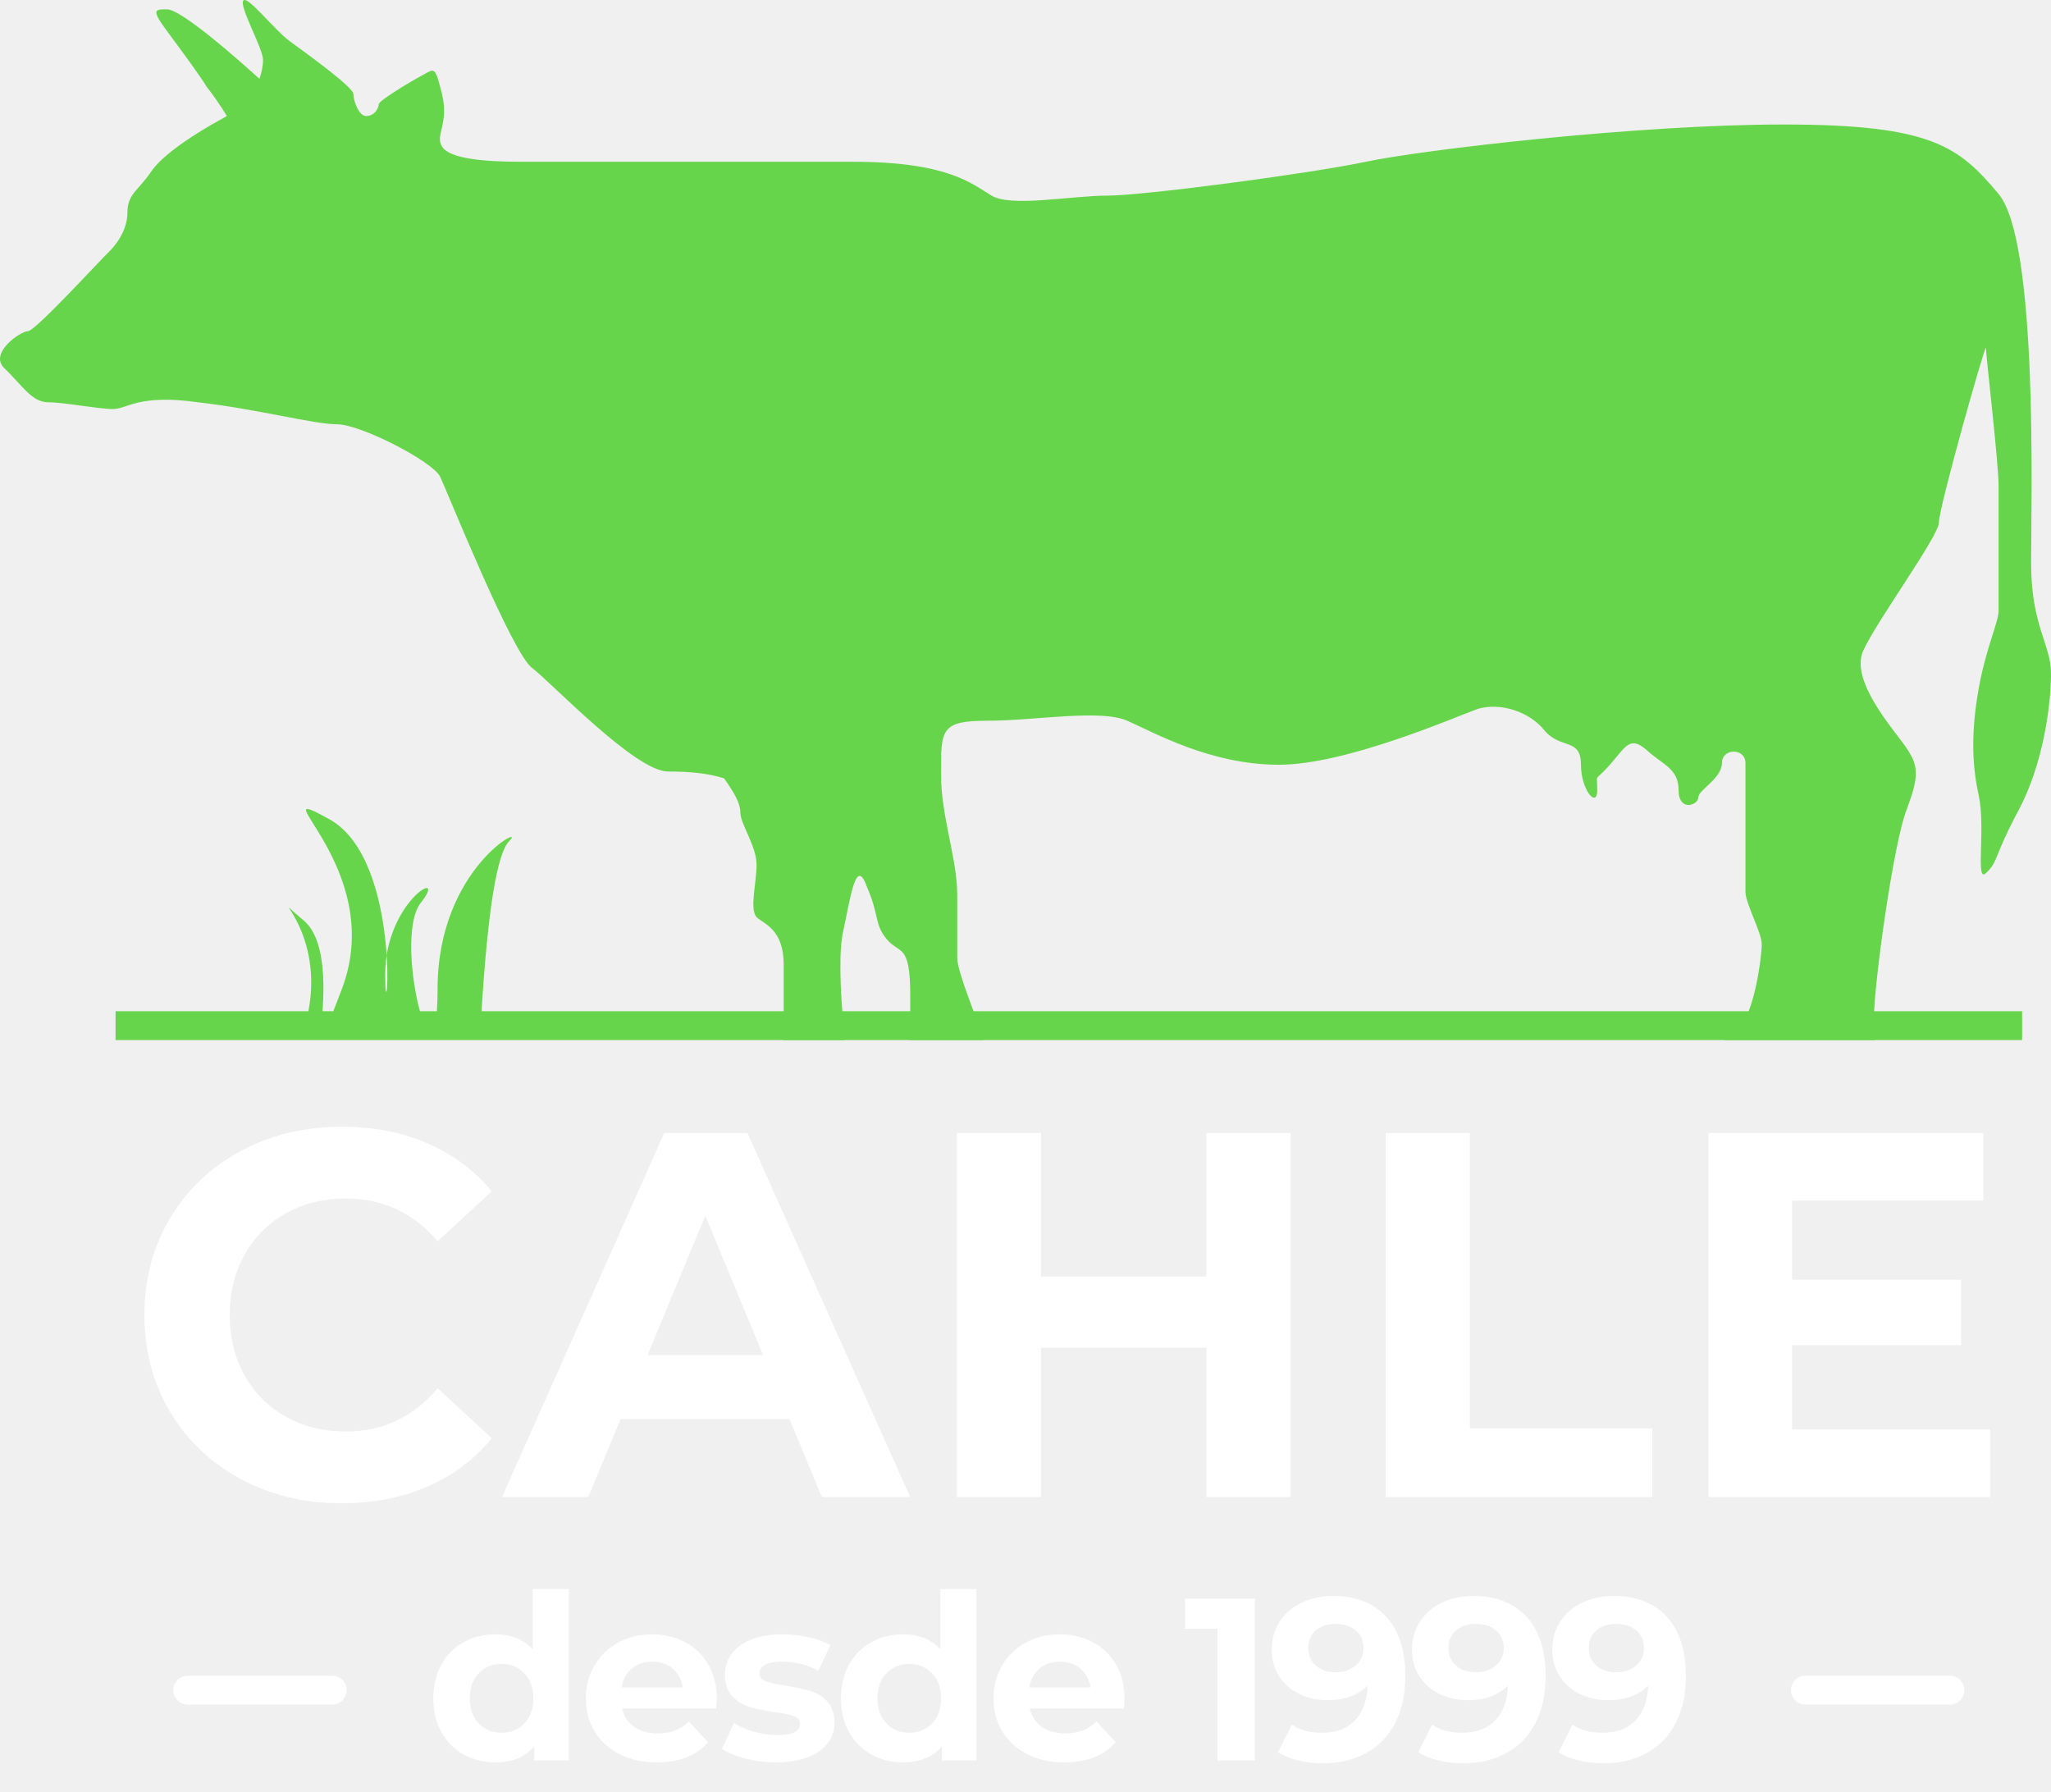
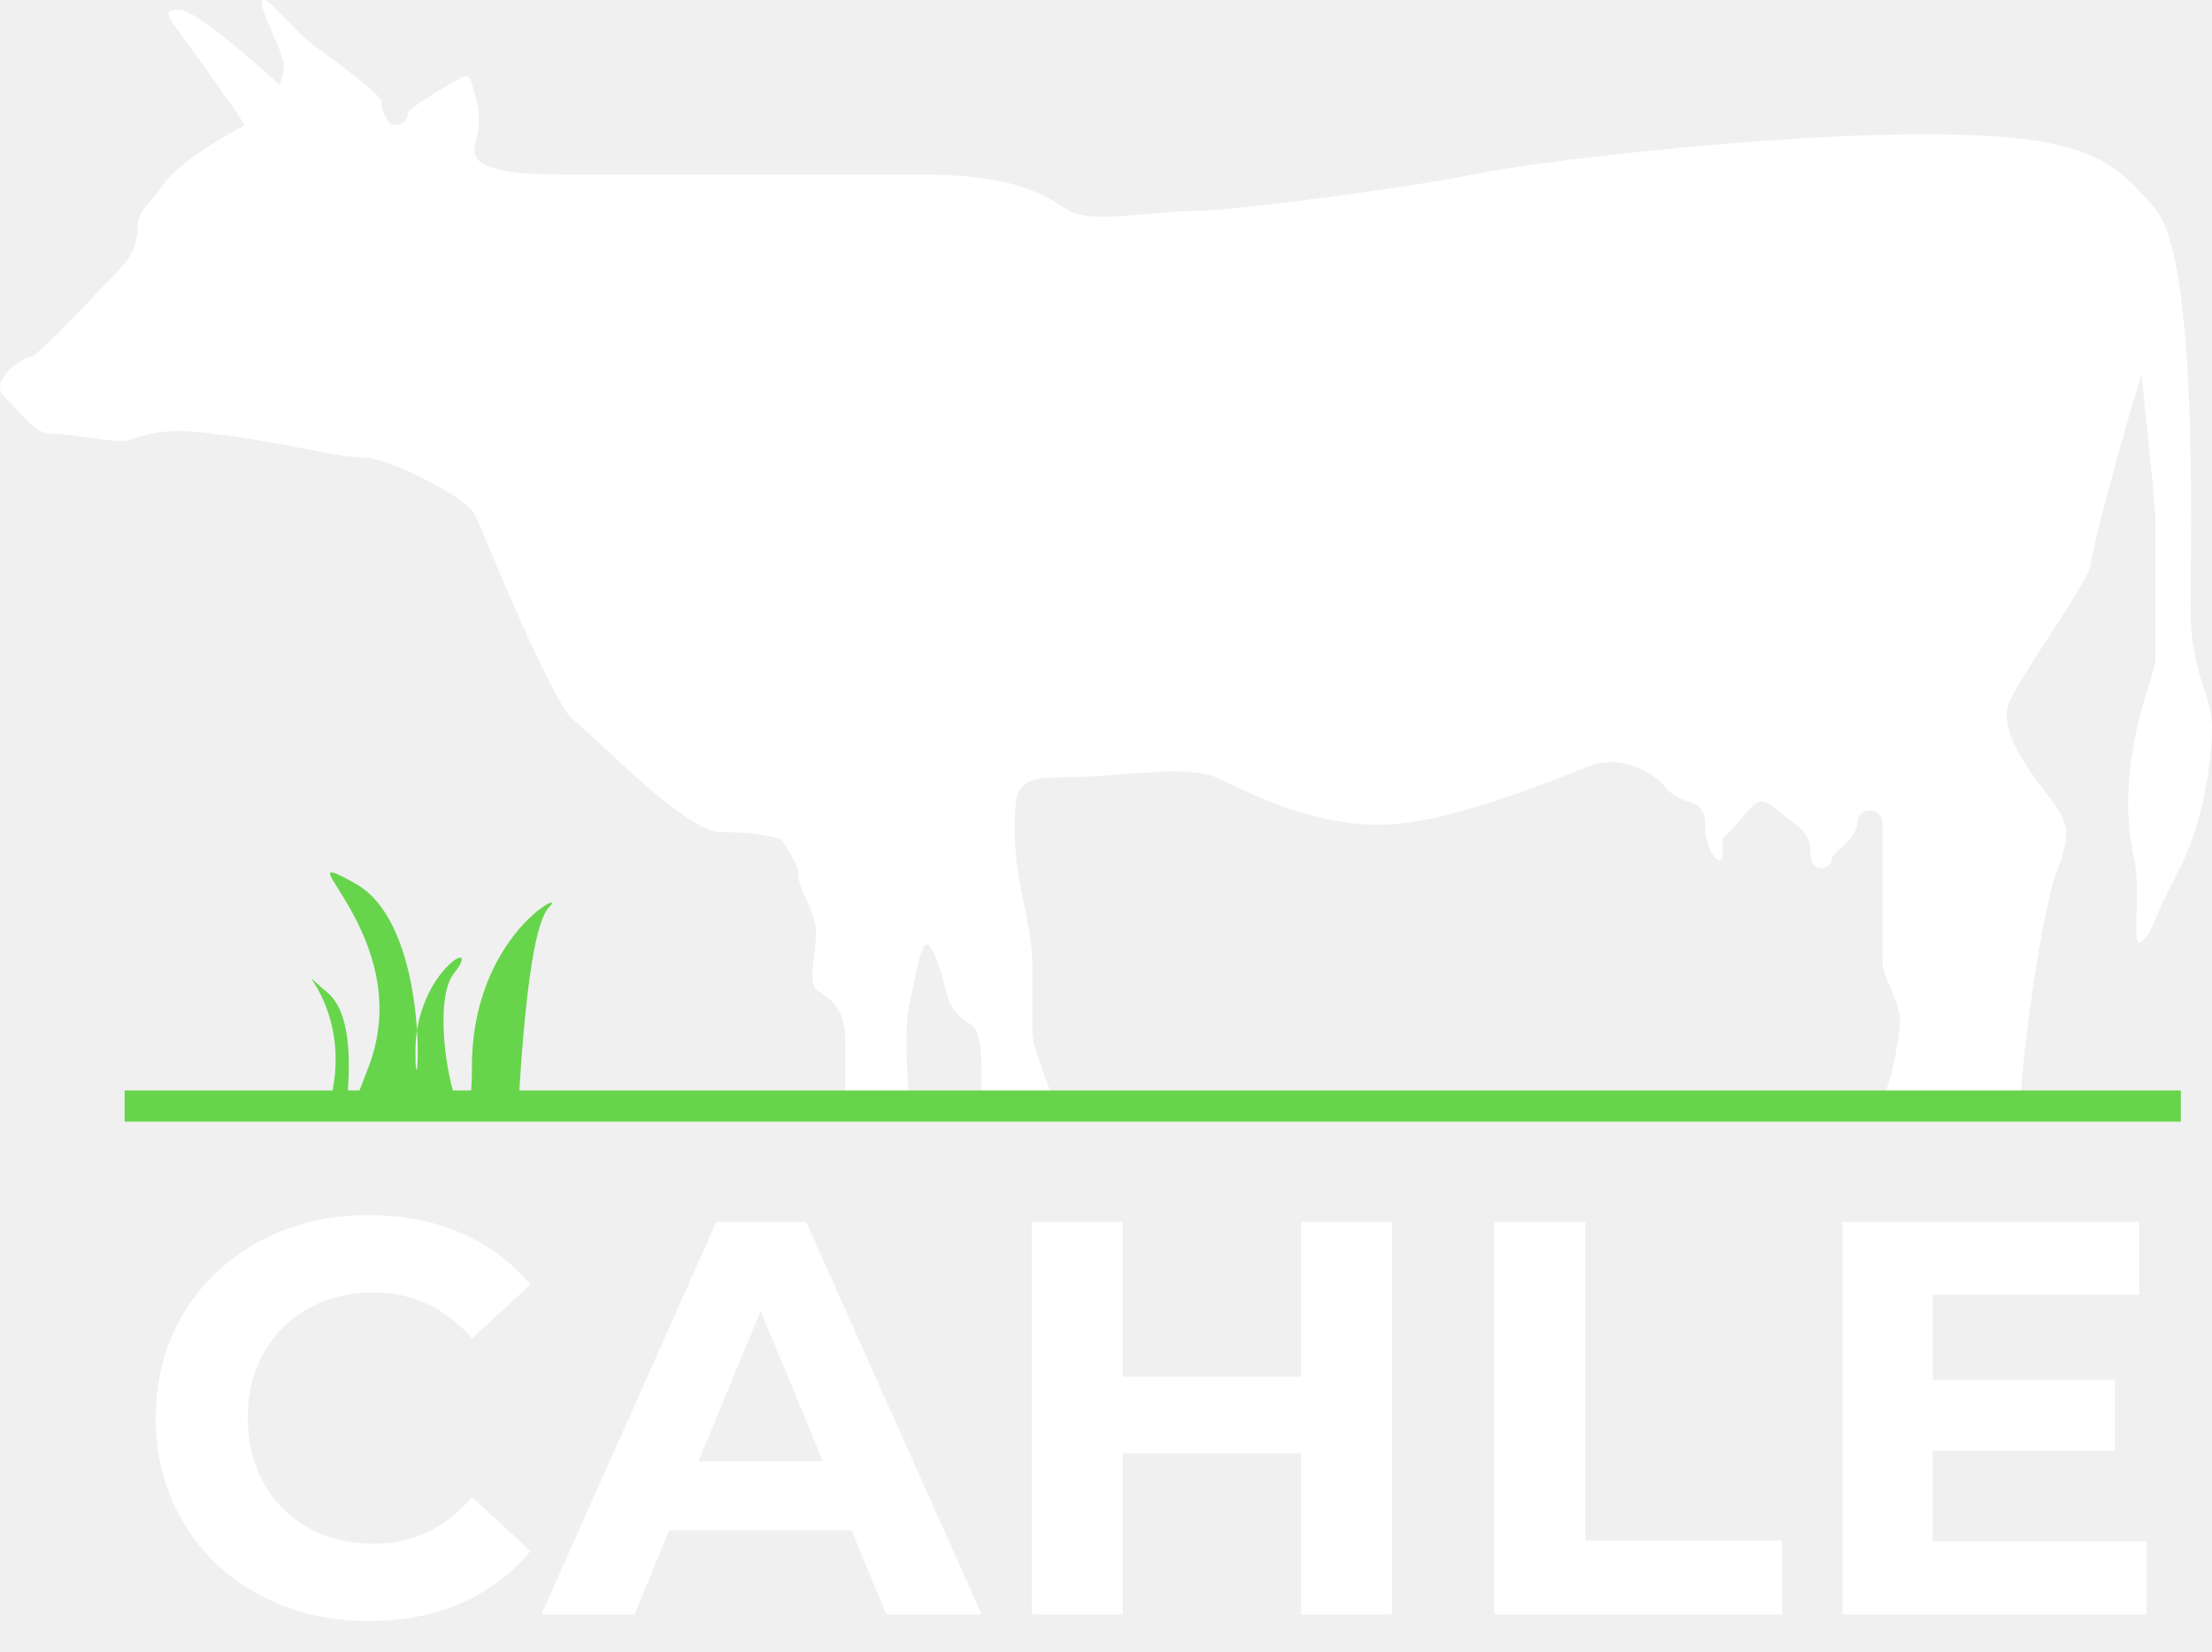
- <svg xmlns="http://www.w3.org/2000/svg" width="71px" height="62px" viewBox="0 0 71 62" version="1.1">
-   <g id="Page-1" stroke="none" stroke-width="1" fill="none" fill-rule="evenodd">
-     <g id="home" transform="translate(-54, -30)">
-       <g id="Group-3" transform="translate(54, 30)">
-         <path d="M64.914,36 L59.691,36 C59.896,35.848 60.066,35.716 60.173,35.616 C60.736,35.088 60.987,33.095 60.987,32.684 C60.987,32.274 60.423,31.277 60.423,30.867 L60.423,26.411 C60.423,25.884 59.61,25.884 59.61,26.411 C59.61,26.939 58.796,27.349 58.796,27.584 C58.796,27.877 58.108,28.111 58.108,27.349 C58.108,26.587 57.545,26.47 56.981,25.942 C56.418,25.473 56.293,25.825 55.73,26.47 C55.166,27.115 55.292,26.704 55.292,27.349 C55.292,27.994 54.728,27.349 54.728,26.47 C54.728,25.532 54.04,25.942 53.477,25.297 C52.976,24.653 51.975,24.301 51.161,24.535 C50.348,24.828 46.593,26.47 44.277,26.47 C41.899,26.47 39.959,25.356 39.02,24.946 C38.081,24.535 35.828,24.946 34.201,24.946 C32.574,24.946 32.574,25.239 32.574,26.763 C32.574,28.287 33.137,29.694 33.137,30.984 L33.137,33.153 C33.137,33.623 33.734,35.023 34.059,36 L31.475,36 C31.51,35.638 31.51,35.166 31.51,34.443 C31.51,32.626 31.134,33.036 30.696,32.508 C30.258,31.981 30.446,31.688 30.008,30.691 C29.632,29.636 29.445,31.043 29.194,32.215 C29.047,32.812 29.054,34.093 29.244,36 L27.129,36 L27.129,33.388 C27.129,32.157 26.441,31.981 26.19,31.746 C25.94,31.453 26.19,30.574 26.19,29.929 C26.19,29.284 25.627,28.522 25.627,28.111 C25.627,27.818 25.439,27.467 25.064,26.939 C24.501,26.763 23.875,26.704 23.124,26.704 C21.997,26.704 19.118,23.656 18.43,23.128 C17.742,22.659 15.489,17.031 15.238,16.503 C14.988,15.976 12.485,14.686 11.671,14.686 C10.858,14.686 8.917,14.158 6.852,13.924 C4.787,13.631 4.411,14.158 3.911,14.158 C3.41,14.158 2.221,13.924 1.658,13.924 C1.095,13.924 0.719,13.279 0.156,12.751 C-0.407,12.224 0.719,11.462 0.969,11.462 C1.22,11.462 3.473,8.999 3.723,8.765 C3.973,8.53 4.411,8.003 4.411,7.358 C4.411,6.713 4.787,6.596 5.225,5.951 C5.538,5.482 6.352,4.837 7.854,4.016 C7.603,3.606 7.353,3.254 7.165,3.019 C6.915,2.609 6.352,1.847 5.788,1.085 C5.225,0.323 5.35,0.323 5.788,0.323 C6.101,0.323 7.165,1.085 8.98,2.726 C9.043,2.55 9.105,2.316 9.105,2.081 C9.105,1.671 8.292,0.264 8.417,0.029 C8.542,-0.205 9.481,1.026 10.044,1.436 C10.607,1.847 12.234,3.019 12.234,3.254 C12.234,3.488 12.422,4.016 12.672,4.016 C12.985,4.016 13.111,3.723 13.111,3.606 C13.111,3.488 14.174,2.844 14.612,2.609 C15.051,2.374 15.051,2.257 15.301,3.254 C15.551,4.309 15.051,4.661 15.301,5.071 C15.551,5.482 16.678,5.599 18.055,5.599 L29.507,5.599 C32.824,5.599 33.638,6.361 34.326,6.771 C35.015,7.182 37.08,6.771 38.332,6.771 C39.583,6.771 45.341,6.009 47.281,5.599 C49.221,5.189 56.668,4.309 61.738,4.309 C66.87,4.309 67.808,5.071 69.185,6.713 C70.562,8.354 70.312,17.324 70.312,19.493 C70.312,21.663 71,22.307 71,23.304 C71,24.359 70.75,26.411 69.874,28.053 C68.997,29.694 69.185,29.812 68.747,30.222 C68.372,30.574 68.747,28.698 68.497,27.525 C68.246,26.411 68.246,25.239 68.497,23.832 C68.747,22.425 69.185,21.545 69.185,21.135 L69.185,16.797 C69.185,16.034 68.747,12.282 68.747,12.048 C68.747,11.813 67.12,17.559 67.12,18.086 C67.12,18.555 64.929,21.545 64.491,22.542 C64.053,23.597 65.555,25.239 65.993,25.884 C66.431,26.529 66.431,26.88 65.993,28.053 C65.555,29.167 64.867,34.033 64.867,35.323 C64.867,35.585 64.884,35.811 64.914,36 Z" id="Combined-Shape" fill="#67D54B" />
+ <svg xmlns="http://www.w3.org/2000/svg" width="71px" height="53px" viewBox="0 0 71 53" version="1.1">
+   <g id="Symbols" stroke="none" stroke-width="1" fill="none" fill-rule="evenodd">
+     <g id="logos">
+       <g id="logo">
+         <path d="M64.914,36 L59.691,36 C59.896,35.848 60.066,35.716 60.173,35.616 C60.736,35.088 60.987,33.095 60.987,32.684 C60.987,32.274 60.423,31.277 60.423,30.867 L60.423,26.411 C60.423,25.884 59.61,25.884 59.61,26.411 C59.61,26.939 58.796,27.349 58.796,27.584 C58.796,27.877 58.108,28.111 58.108,27.349 C58.108,26.587 57.545,26.47 56.981,25.942 C56.418,25.473 56.293,25.825 55.73,26.47 C55.166,27.115 55.292,26.704 55.292,27.349 C55.292,27.994 54.728,27.349 54.728,26.47 C54.728,25.532 54.04,25.942 53.477,25.297 C52.976,24.653 51.975,24.301 51.161,24.535 C50.348,24.828 46.593,26.47 44.277,26.47 C41.899,26.47 39.959,25.356 39.02,24.946 C38.081,24.535 35.828,24.946 34.201,24.946 C32.574,24.946 32.574,25.239 32.574,26.763 C32.574,28.287 33.137,29.694 33.137,30.984 L33.137,33.153 C33.137,33.623 33.734,35.023 34.059,36 L31.475,36 C31.51,35.638 31.51,35.166 31.51,34.443 C31.51,32.626 31.134,33.036 30.696,32.508 C30.258,31.981 30.446,31.688 30.008,30.691 C29.632,29.636 29.445,31.043 29.194,32.215 C29.047,32.812 29.054,34.093 29.244,36 L27.129,36 L27.129,33.388 C27.129,32.157 26.441,31.981 26.19,31.746 C25.94,31.453 26.19,30.574 26.19,29.929 C26.19,29.284 25.627,28.522 25.627,28.111 C25.627,27.818 25.439,27.467 25.064,26.939 C24.501,26.763 23.875,26.704 23.124,26.704 C21.997,26.704 19.118,23.656 18.43,23.128 C17.742,22.659 15.489,17.031 15.238,16.503 C14.988,15.976 12.485,14.686 11.671,14.686 C10.858,14.686 8.917,14.158 6.852,13.924 C4.787,13.631 4.411,14.158 3.911,14.158 C3.41,14.158 2.221,13.924 1.658,13.924 C1.095,13.924 0.719,13.279 0.156,12.751 C-0.407,12.224 0.719,11.462 0.969,11.462 C1.22,11.462 3.473,8.999 3.723,8.765 C3.973,8.53 4.411,8.003 4.411,7.358 C4.411,6.713 4.787,6.596 5.225,5.951 C5.538,5.482 6.352,4.837 7.854,4.016 C7.603,3.606 7.353,3.254 7.165,3.019 C6.915,2.609 6.352,1.847 5.788,1.085 C5.225,0.323 5.35,0.323 5.788,0.323 C6.101,0.323 7.165,1.085 8.98,2.726 C9.043,2.55 9.105,2.316 9.105,2.081 C9.105,1.671 8.292,0.264 8.417,0.029 C8.542,-0.205 9.481,1.026 10.044,1.436 C10.607,1.847 12.234,3.019 12.234,3.254 C12.234,3.488 12.422,4.016 12.672,4.016 C12.985,4.016 13.111,3.723 13.111,3.606 C13.111,3.488 14.174,2.844 14.612,2.609 C15.051,2.374 15.051,2.257 15.301,3.254 C15.551,4.309 15.051,4.661 15.301,5.071 C15.551,5.482 16.678,5.599 18.055,5.599 L29.507,5.599 C32.824,5.599 33.638,6.361 34.326,6.771 C35.015,7.182 37.08,6.771 38.332,6.771 C39.583,6.771 45.341,6.009 47.281,5.599 C49.221,5.189 56.668,4.309 61.738,4.309 C66.87,4.309 67.808,5.071 69.185,6.713 C70.562,8.354 70.312,17.324 70.312,19.493 C70.312,21.663 71,22.307 71,23.304 C71,24.359 70.75,26.411 69.874,28.053 C68.997,29.694 69.185,29.812 68.747,30.222 C68.372,30.574 68.747,28.698 68.497,27.525 C68.246,26.411 68.246,25.239 68.497,23.832 C68.747,22.425 69.185,21.545 69.185,21.135 L69.185,16.797 C69.185,16.034 68.747,12.282 68.747,12.048 C68.747,11.813 67.12,17.559 67.12,18.086 C67.12,18.555 64.929,21.545 64.491,22.542 C64.053,23.597 65.555,25.239 65.993,25.884 C66.431,26.529 66.431,26.88 65.993,28.053 C65.555,29.167 64.867,34.033 64.867,35.323 C64.867,35.585 64.884,35.811 64.914,36 Z" id="Combined-Shape" fill="#FFFFFF" />
        <path d="M10.676,35 C11.25,32.041 9.05,30.633 10.509,31.857 C11.261,32.488 11.228,34.034 11.167,35 L11.539,35 C11.622,34.789 11.72,34.533 11.836,34.228 C13.432,30.023 8.807,26.919 11.402,28.356 C13.997,29.793 13.334,36.318 13.334,33.737 C13.334,31.157 15.564,29.984 14.566,31.25 C14.034,31.925 14.234,33.919 14.537,35 L15.123,35 C15.139,34.794 15.148,34.538 15.148,34.228 C15.148,30.023 18.277,28.474 17.631,29.109 C17.208,29.526 16.887,31.489 16.67,35 L70,35 L70,36 L4,36 L4,35 L10.676,35 Z" id="Combined-Shape" fill="#67D54B" />
-         <rect id="Rectangle" fill="#FFFFFF" x="62" y="58" width="6" height="1" rx="0.5" />
-         <rect id="Rectangle" fill="#FFFFFF" x="6" y="58" width="6" height="1" rx="0.5" />
-         <path d="M19.688,55 L19.688,60.936 L18.496,60.936 L18.496,60.44 C18.187,60.813 17.739,61 17.152,61 C16.747,61 16.38,60.909 16.052,60.728 C15.724,60.547 15.467,60.288 15.28,59.952 C15.093,59.616 15,59.227 15,58.784 C15,58.341 15.093,57.952 15.28,57.616 C15.467,57.28 15.724,57.021 16.052,56.84 C16.38,56.659 16.747,56.568 17.152,56.568 C17.701,56.568 18.131,56.741 18.44,57.088 L18.44,55 L19.688,55 Z M17.368,59.976 C17.683,59.976 17.944,59.868 18.152,59.652 C18.36,59.436 18.464,59.147 18.464,58.784 C18.464,58.421 18.36,58.132 18.152,57.916 C17.944,57.7 17.683,57.592 17.368,57.592 C17.048,57.592 16.784,57.7 16.576,57.916 C16.368,58.132 16.264,58.421 16.264,58.784 C16.264,59.147 16.368,59.436 16.576,59.652 C16.784,59.868 17.048,59.976 17.368,59.976 Z M24.816,58.8 C24.816,58.816 24.808,58.928 24.792,59.136 L21.536,59.136 C21.595,59.403 21.733,59.613 21.952,59.768 C22.171,59.923 22.443,60 22.768,60 C22.992,60 23.191,59.967 23.364,59.9 C23.537,59.833 23.699,59.728 23.848,59.584 L24.512,60.304 C24.107,60.768 23.515,61 22.736,61 C22.251,61 21.821,60.905 21.448,60.716 C21.075,60.527 20.787,60.264 20.584,59.928 C20.381,59.592 20.28,59.211 20.28,58.784 C20.28,58.363 20.38,57.983 20.58,57.644 C20.78,57.305 21.055,57.041 21.404,56.852 C21.753,56.663 22.144,56.568 22.576,56.568 C22.997,56.568 23.379,56.659 23.72,56.84 C24.061,57.021 24.329,57.281 24.524,57.62 C24.719,57.959 24.816,58.352 24.816,58.8 Z M22.584,57.512 C22.301,57.512 22.064,57.592 21.872,57.752 C21.68,57.912 21.563,58.131 21.52,58.408 L23.64,58.408 C23.597,58.136 23.48,57.919 23.288,57.756 C23.096,57.593 22.861,57.512 22.584,57.512 Z M26.856,61 C26.499,61 26.149,60.956 25.808,60.868 C25.467,60.78 25.195,60.669 24.992,60.536 L25.408,59.64 C25.6,59.763 25.832,59.863 26.104,59.94 C26.376,60.017 26.643,60.056 26.904,60.056 C27.432,60.056 27.696,59.925 27.696,59.664 C27.696,59.541 27.624,59.453 27.48,59.4 C27.336,59.347 27.115,59.301 26.816,59.264 C26.464,59.211 26.173,59.149 25.944,59.08 C25.715,59.011 25.516,58.888 25.348,58.712 C25.18,58.536 25.096,58.285 25.096,57.96 C25.096,57.688 25.175,57.447 25.332,57.236 C25.489,57.025 25.719,56.861 26.02,56.744 C26.321,56.627 26.677,56.568 27.088,56.568 C27.392,56.568 27.695,56.601 27.996,56.668 C28.297,56.735 28.547,56.827 28.744,56.944 L28.328,57.832 C27.949,57.619 27.536,57.512 27.088,57.512 C26.821,57.512 26.621,57.549 26.488,57.624 C26.355,57.699 26.288,57.795 26.288,57.912 C26.288,58.045 26.36,58.139 26.504,58.192 C26.648,58.245 26.877,58.296 27.192,58.344 C27.544,58.403 27.832,58.465 28.056,58.532 C28.28,58.599 28.475,58.72 28.64,58.896 C28.805,59.072 28.888,59.317 28.888,59.632 C28.888,59.899 28.808,60.136 28.648,60.344 C28.488,60.552 28.255,60.713 27.948,60.828 C27.641,60.943 27.277,61 26.856,61 Z M33.8,55 L33.8,60.936 L32.608,60.936 L32.608,60.44 C32.299,60.813 31.851,61 31.264,61 C30.859,61 30.492,60.909 30.164,60.728 C29.836,60.547 29.579,60.288 29.392,59.952 C29.205,59.616 29.112,59.227 29.112,58.784 C29.112,58.341 29.205,57.952 29.392,57.616 C29.579,57.28 29.836,57.021 30.164,56.84 C30.492,56.659 30.859,56.568 31.264,56.568 C31.813,56.568 32.243,56.741 32.552,57.088 L32.552,55 L33.8,55 Z M31.48,59.976 C31.795,59.976 32.056,59.868 32.264,59.652 C32.472,59.436 32.576,59.147 32.576,58.784 C32.576,58.421 32.472,58.132 32.264,57.916 C32.056,57.7 31.795,57.592 31.48,57.592 C31.16,57.592 30.896,57.7 30.688,57.916 C30.48,58.132 30.376,58.421 30.376,58.784 C30.376,59.147 30.48,59.436 30.688,59.652 C30.896,59.868 31.16,59.976 31.48,59.976 Z M38.928,58.8 C38.928,58.816 38.92,58.928 38.904,59.136 L35.648,59.136 C35.707,59.403 35.845,59.613 36.064,59.768 C36.283,59.923 36.555,60 36.88,60 C37.104,60 37.303,59.967 37.476,59.9 C37.649,59.833 37.811,59.728 37.96,59.584 L38.624,60.304 C38.219,60.768 37.627,61 36.848,61 C36.363,61 35.933,60.905 35.56,60.716 C35.187,60.527 34.899,60.264 34.696,59.928 C34.493,59.592 34.392,59.211 34.392,58.784 C34.392,58.363 34.492,57.983 34.692,57.644 C34.892,57.305 35.167,57.041 35.516,56.852 C35.865,56.663 36.256,56.568 36.688,56.568 C37.109,56.568 37.491,56.659 37.832,56.84 C38.173,57.021 38.441,57.281 38.636,57.62 C38.831,57.959 38.928,58.352 38.928,58.8 Z M36.696,57.512 C36.413,57.512 36.176,57.592 35.984,57.752 C35.792,57.912 35.675,58.131 35.632,58.408 L37.752,58.408 C37.709,58.136 37.592,57.919 37.4,57.756 C37.208,57.593 36.973,57.512 36.696,57.512 Z M43.44,55.336 L43.44,60.936 L42.144,60.936 L42.144,56.376 L41.024,56.376 L41.024,55.336 L43.44,55.336 Z M46.144,55.24 C46.928,55.24 47.541,55.479 47.984,55.956 C48.427,56.433 48.648,57.12 48.648,58.016 C48.648,58.651 48.529,59.195 48.292,59.648 C48.055,60.101 47.72,60.445 47.288,60.68 C46.856,60.915 46.357,61.032 45.792,61.032 C45.493,61.032 45.208,60.999 44.936,60.932 C44.664,60.865 44.432,60.771 44.24,60.648 L44.72,59.696 C44.992,59.883 45.341,59.976 45.768,59.976 C46.243,59.976 46.619,59.836 46.896,59.556 C47.173,59.276 47.323,58.872 47.344,58.344 C47.008,58.68 46.544,58.848 45.952,58.848 C45.595,58.848 45.269,58.776 44.976,58.632 C44.683,58.488 44.451,58.284 44.28,58.02 C44.109,57.756 44.024,57.451 44.024,57.104 C44.024,56.731 44.117,56.403 44.304,56.12 C44.491,55.837 44.745,55.62 45.068,55.468 C45.391,55.316 45.749,55.24 46.144,55.24 Z M46.24,57.88 C46.523,57.88 46.753,57.801 46.932,57.644 C47.111,57.487 47.2,57.285 47.2,57.04 C47.2,56.795 47.113,56.595 46.94,56.44 C46.767,56.285 46.528,56.208 46.224,56.208 C45.947,56.208 45.721,56.283 45.548,56.432 C45.375,56.581 45.288,56.784 45.288,57.04 C45.288,57.296 45.375,57.5 45.548,57.652 C45.721,57.804 45.952,57.88 46.24,57.88 Z M51,55.24 C51.784,55.24 52.397,55.479 52.84,55.956 C53.283,56.433 53.504,57.12 53.504,58.016 C53.504,58.651 53.385,59.195 53.148,59.648 C52.911,60.101 52.576,60.445 52.144,60.68 C51.712,60.915 51.213,61.032 50.648,61.032 C50.349,61.032 50.064,60.999 49.792,60.932 C49.52,60.865 49.288,60.771 49.096,60.648 L49.576,59.696 C49.848,59.883 50.197,59.976 50.624,59.976 C51.099,59.976 51.475,59.836 51.752,59.556 C52.029,59.276 52.179,58.872 52.2,58.344 C51.864,58.68 51.4,58.848 50.808,58.848 C50.451,58.848 50.125,58.776 49.832,58.632 C49.539,58.488 49.307,58.284 49.136,58.02 C48.965,57.756 48.88,57.451 48.88,57.104 C48.88,56.731 48.973,56.403 49.16,56.12 C49.347,55.837 49.601,55.62 49.924,55.468 C50.247,55.316 50.605,55.24 51,55.24 Z M51.096,57.88 C51.379,57.88 51.609,57.801 51.788,57.644 C51.967,57.487 52.056,57.285 52.056,57.04 C52.056,56.795 51.969,56.595 51.796,56.44 C51.623,56.285 51.384,56.208 51.08,56.208 C50.803,56.208 50.577,56.283 50.404,56.432 C50.231,56.581 50.144,56.784 50.144,57.04 C50.144,57.296 50.231,57.5 50.404,57.652 C50.577,57.804 50.808,57.88 51.096,57.88 Z M55.856,55.24 C56.64,55.24 57.253,55.479 57.696,55.956 C58.139,56.433 58.36,57.12 58.36,58.016 C58.36,58.651 58.241,59.195 58.004,59.648 C57.767,60.101 57.432,60.445 57,60.68 C56.568,60.915 56.069,61.032 55.504,61.032 C55.205,61.032 54.92,60.999 54.648,60.932 C54.376,60.865 54.144,60.771 53.952,60.648 L54.432,59.696 C54.704,59.883 55.053,59.976 55.48,59.976 C55.955,59.976 56.331,59.836 56.608,59.556 C56.885,59.276 57.035,58.872 57.056,58.344 C56.72,58.68 56.256,58.848 55.664,58.848 C55.307,58.848 54.981,58.776 54.688,58.632 C54.395,58.488 54.163,58.284 53.992,58.02 C53.821,57.756 53.736,57.451 53.736,57.104 C53.736,56.731 53.829,56.403 54.016,56.12 C54.203,55.837 54.457,55.62 54.78,55.468 C55.103,55.316 55.461,55.24 55.856,55.24 Z M55.952,57.88 C56.235,57.88 56.465,57.801 56.644,57.644 C56.823,57.487 56.912,57.285 56.912,57.04 C56.912,56.795 56.825,56.595 56.652,56.44 C56.479,56.285 56.24,56.208 55.936,56.208 C55.659,56.208 55.433,56.283 55.26,56.432 C55.087,56.581 55,56.784 55,57.04 C55,57.296 55.087,57.5 55.26,57.652 C55.433,57.804 55.664,57.88 55.952,57.88 Z" id="desde-1999" fill="#FFFFFF" />
        <path d="M11.822,52.032 C10.538,52.032 9.377,51.753 8.339,51.195 C7.301,50.637 6.485,49.863 5.891,48.873 C5.297,47.883 5,46.764 5,45.516 C5,44.268 5.297,43.149 5.891,42.159 C6.485,41.169 7.301,40.395 8.339,39.837 C9.377,39.279 10.544,39 11.84,39 C12.932,39 13.919,39.192 14.801,39.576 C15.683,39.96 16.424,40.512 17.024,41.232 L15.152,42.96 C14.3,41.976 13.244,41.484 11.984,41.484 C11.204,41.484 10.508,41.655 9.896,41.997 C9.284,42.339 8.807,42.816 8.465,43.428 C8.123,44.04 7.952,44.736 7.952,45.516 C7.952,46.296 8.123,46.992 8.465,47.604 C8.807,48.216 9.284,48.693 9.896,49.035 C10.508,49.377 11.204,49.548 11.984,49.548 C13.244,49.548 14.3,49.05 15.152,48.054 L17.024,49.782 C16.424,50.514 15.68,51.072 14.792,51.456 C13.904,51.84 12.914,52.032 11.822,52.032 Z M27.332,49.116 L21.482,49.116 L20.366,51.816 L17.378,51.816 L22.994,39.216 L25.874,39.216 L31.508,51.816 L28.448,51.816 L27.332,49.116 Z M26.414,46.902 L24.416,42.078 L22.418,46.902 L26.414,46.902 Z M44.678,39.216 L44.678,51.816 L41.762,51.816 L41.762,46.65 L36.038,46.65 L36.038,51.816 L33.122,51.816 L33.122,39.216 L36.038,39.216 L36.038,44.184 L41.762,44.184 L41.762,39.216 L44.678,39.216 Z M47.966,39.216 L50.882,39.216 L50.882,49.44 L57.2,49.44 L57.2,51.816 L47.966,51.816 L47.966,39.216 Z M68.894,49.476 L68.894,51.816 L59.138,51.816 L59.138,39.216 L68.66,39.216 L68.66,41.556 L62.036,41.556 L62.036,44.292 L67.886,44.292 L67.886,46.56 L62.036,46.56 L62.036,49.476 L68.894,49.476 Z" id="CAHLE" fill="#FFFFFF" />
      </g>
    </g>
  </g>
</svg>
